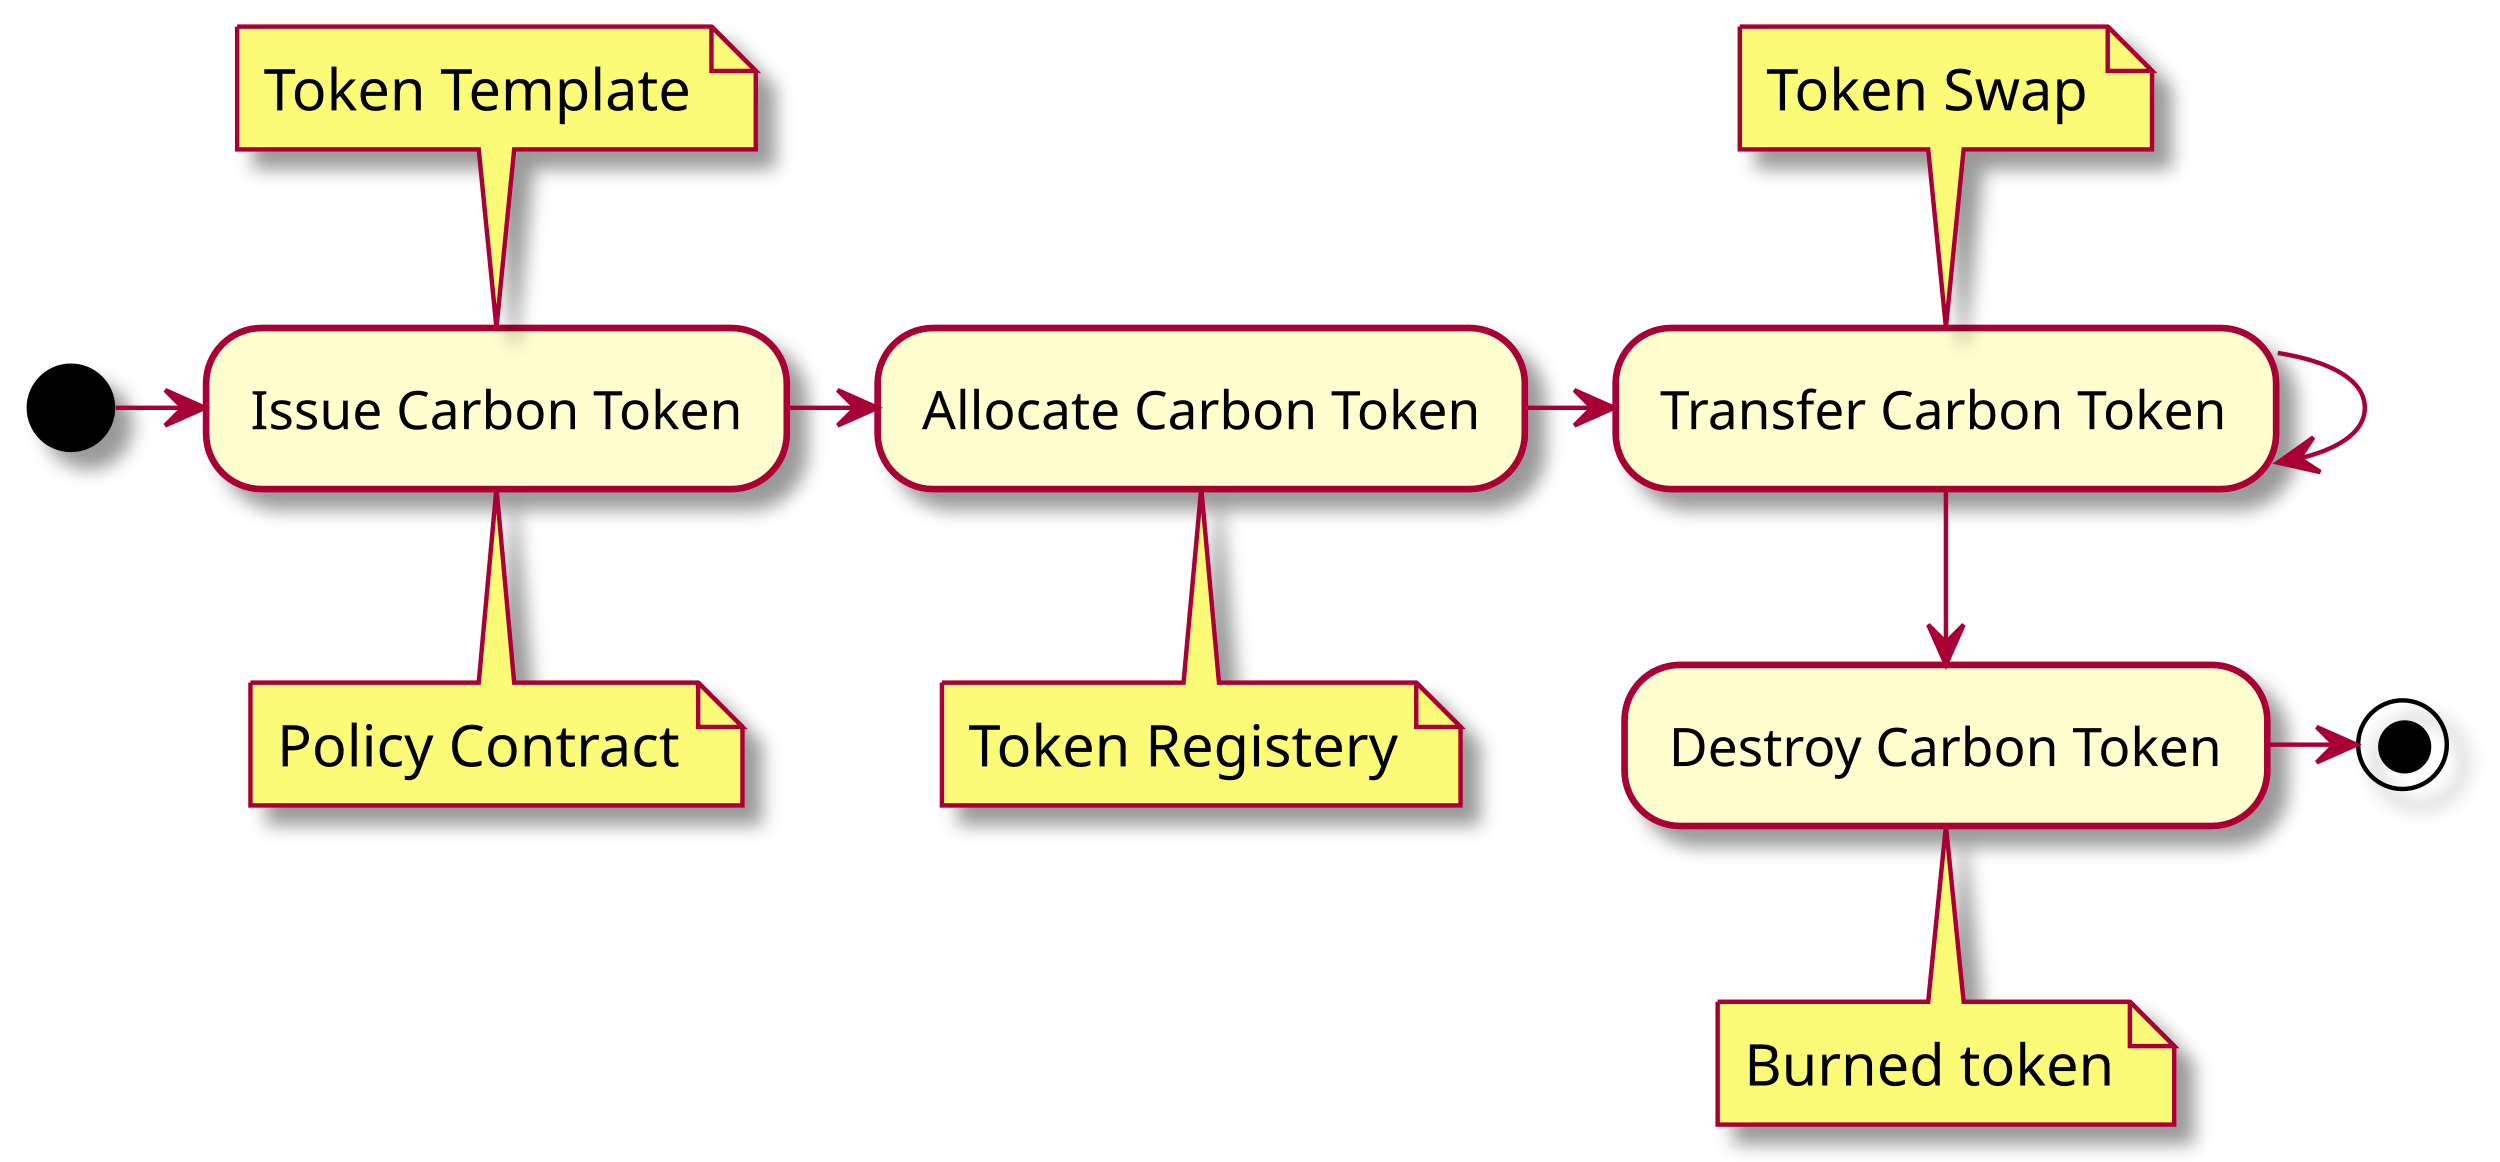
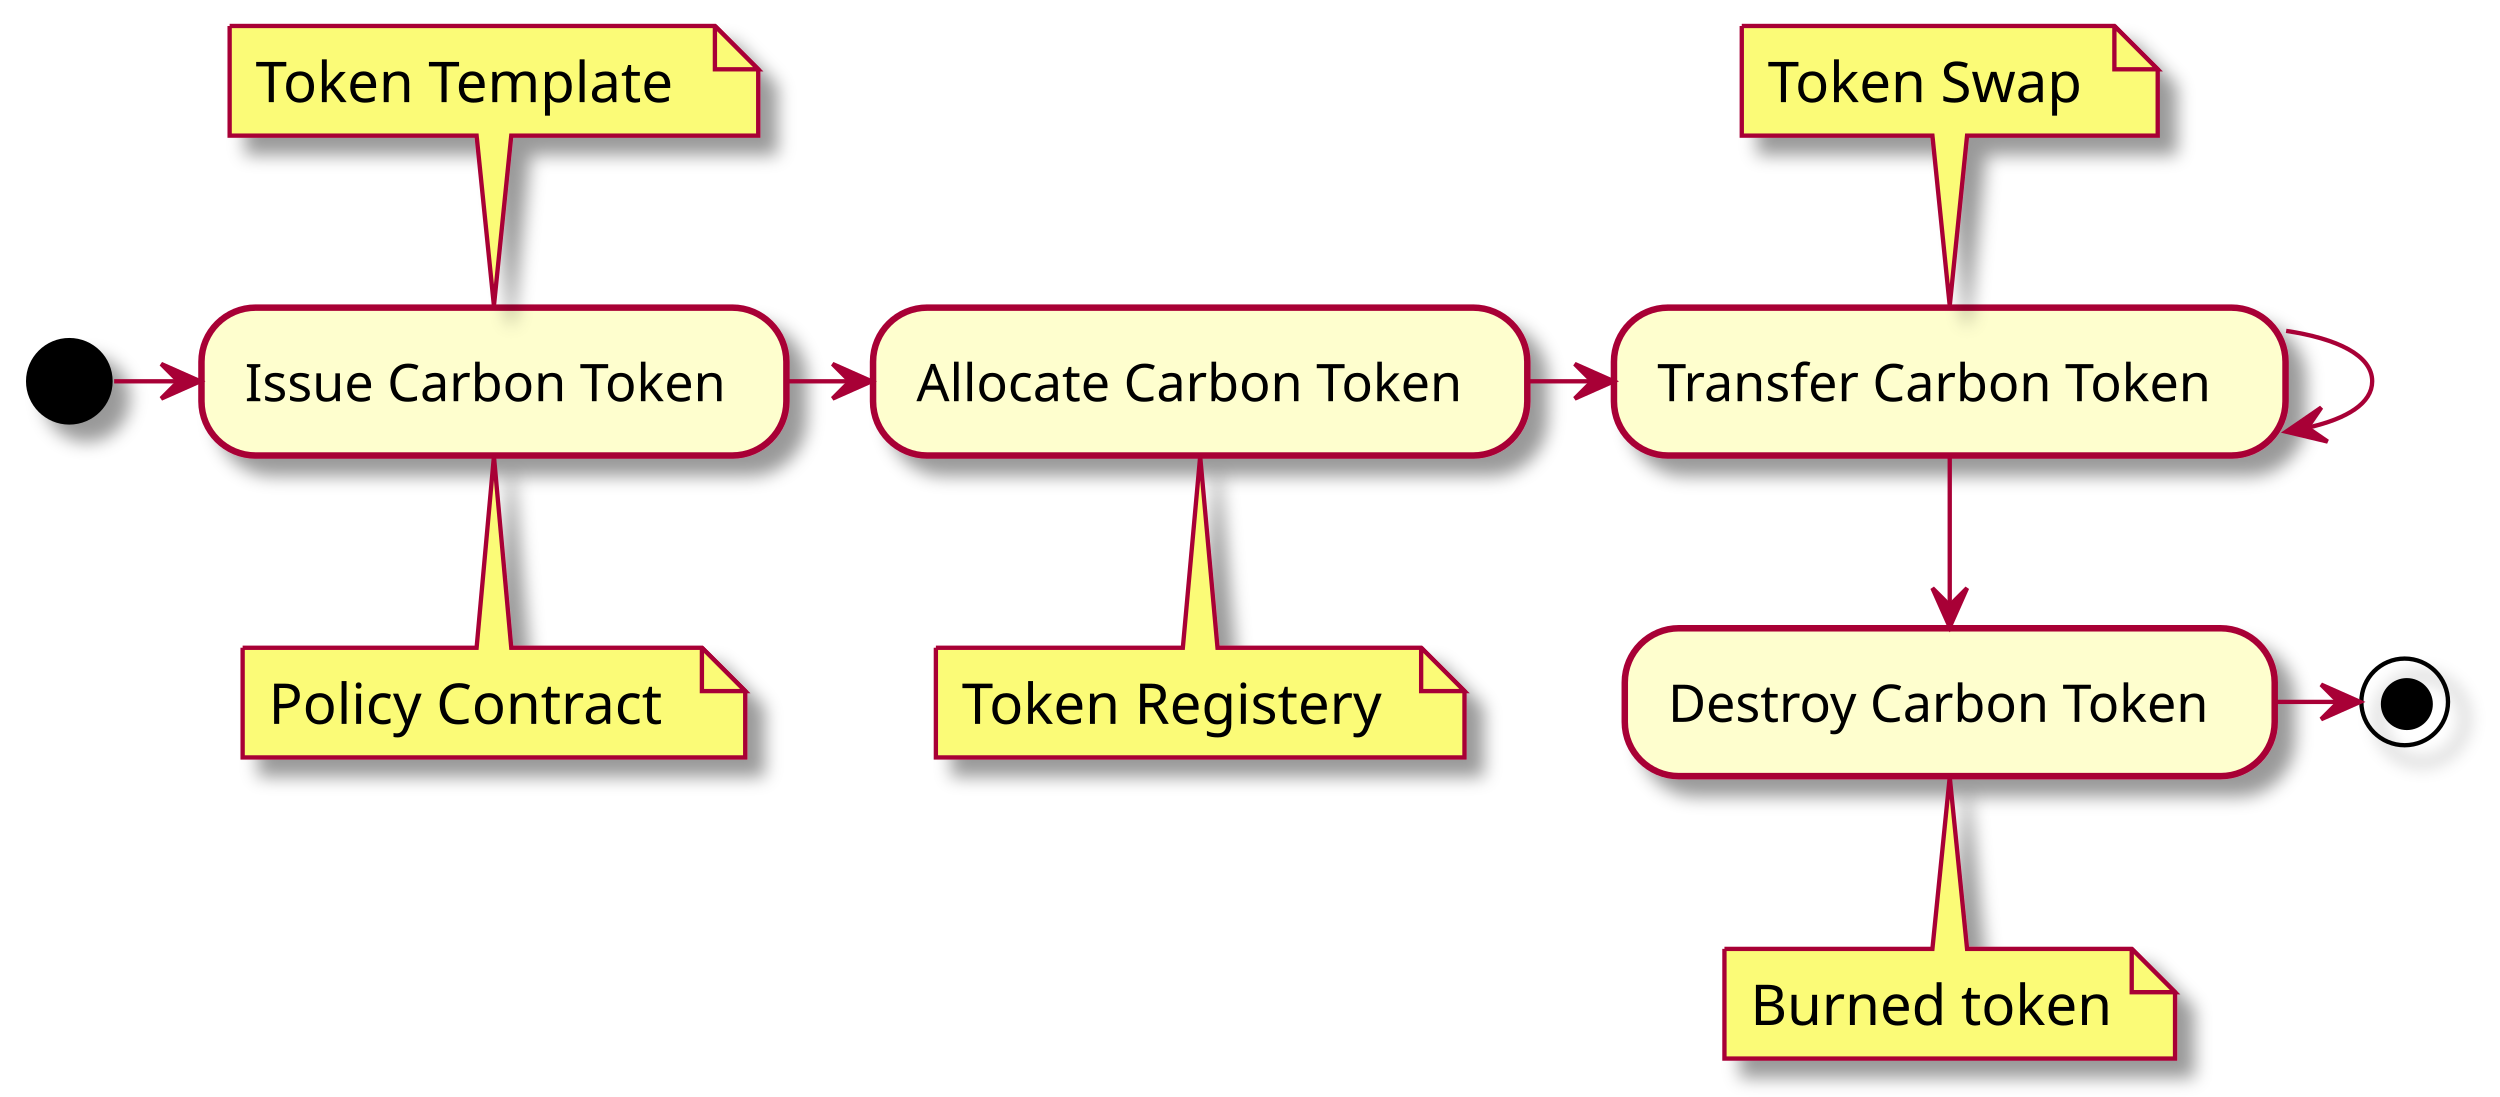
- <svg xmlns="http://www.w3.org/2000/svg" contentScriptType="application/ecmascript" contentStyleType="text/css" height="262px" preserveAspectRatio="none" style="width:564px;height:262px;" version="1.1" viewBox="0 0 564 262" width="564px" zoomAndPan="magnify">
+ <svg xmlns="http://www.w3.org/2000/svg" contentScriptType="application/ecmascript" contentStyleType="text/css" height="253px" preserveAspectRatio="none" style="width:577px;height:253px;" version="1.1" viewBox="0 0 577 253" width="577px" zoomAndPan="magnify">
  <defs>
    <filter height="300%" id="fwubtfdzfw23s" width="300%" x="-1" y="-1">
      <feGaussianBlur result="blurOut" stdDeviation="2.0" />
      <feColorMatrix in="blurOut" result="blurOut2" type="matrix" values="0 0 0 0 0 0 0 0 0 0 0 0 0 0 0 0 0 0 .4 0" />
      <feOffset dx="4.0" dy="4.0" in="blurOut2" result="blurOut3" />
      <feBlend in="SourceGraphic" in2="blurOut3" mode="normal" />
    </filter>
  </defs>
  <g>
-     <ellipse cx="16" cy="92" fill="#000000" filter="url(#fwubtfdzfw23s)" rx="10" ry="10" style="stroke:none;stroke-width:1.0;" />
-     <rect fill="#FEFECE" filter="url(#fwubtfdzfw23s)" height="36.344" rx="12.5" ry="12.5" style="stroke:#A80036;stroke-width:1.5;" width="131" x="46.5" y="74" />
-     <text fill="#000000" font-family="sans-serif" font-size="12" lengthAdjust="spacing" textLength="111" x="56.5" y="96.828">Issue Carbon Token</text>
-     <path d="M53.5,6 L53.5,33.706 A0,0 0 0 0 53.5,33.706 L108,33.706 L112,73.92 L116,33.706 L170.5,33.706 A0,0 0 0 0 170.5,33.706 L170.5,16 L160.5,6 L53.5,6 A0,0 0 0 0 53.5,6 " fill="#FBFB77" filter="url(#fwubtfdzfw23s)" style="stroke:#A80036;stroke-width:1.0;" />
-     <path d="M160.5,6 L160.5,16 L170.5,16 L160.5,6 " fill="#FBFB77" style="stroke:#A80036;stroke-width:1.0;" />
-     <text fill="#000000" font-family="sans-serif" font-size="13" lengthAdjust="spacing" textLength="96" x="59.5" y="24.897">Token Template</text>
-     <path d="M56.5,154 L56.5,181.706 A0,0 0 0 0 56.5,181.706 L167.5,181.706 A0,0 0 0 0 167.5,181.706 L167.5,164 L157.5,154 L116,154 L112,110.16 L108,154 L56.5,154 A0,0 0 0 0 56.5,154 " fill="#FBFB77" filter="url(#fwubtfdzfw23s)" style="stroke:#A80036;stroke-width:1.0;" />
-     <path d="M157.5,154 L157.5,164 L167.5,164 L157.5,154 " fill="#FBFB77" style="stroke:#A80036;stroke-width:1.0;" />
-     <text fill="#000000" font-family="sans-serif" font-size="13" lengthAdjust="spacing" textLength="90" x="62.5" y="172.897">Policy Contract</text>
-     <rect fill="#FEFECE" filter="url(#fwubtfdzfw23s)" height="36.344" rx="12.5" ry="12.5" style="stroke:#A80036;stroke-width:1.5;" width="146" x="198" y="74" />
-     <text fill="#000000" font-family="sans-serif" font-size="12" lengthAdjust="spacing" textLength="126" x="208" y="96.828">Allocate Carbon Token</text>
-     <path d="M212.5,154 L212.5,181.706 A0,0 0 0 0 212.5,181.706 L329.5,181.706 A0,0 0 0 0 329.5,181.706 L329.5,164 L319.5,154 L275,154 L271,110.16 L267,154 L212.5,154 A0,0 0 0 0 212.5,154 " fill="#FBFB77" filter="url(#fwubtfdzfw23s)" style="stroke:#A80036;stroke-width:1.0;" />
-     <path d="M319.5,154 L319.5,164 L329.5,164 L319.5,154 " fill="#FBFB77" style="stroke:#A80036;stroke-width:1.0;" />
-     <text fill="#000000" font-family="sans-serif" font-size="13" lengthAdjust="spacing" textLength="96" x="218.5" y="172.897">Token Registery</text>
-     <rect fill="#FEFECE" filter="url(#fwubtfdzfw23s)" height="36.344" rx="12.5" ry="12.5" style="stroke:#A80036;stroke-width:1.5;" width="149" x="364.5" y="74" />
-     <text fill="#000000" font-family="sans-serif" font-size="12" lengthAdjust="spacing" textLength="129" x="374.5" y="96.828">Transfer Carbon Token</text>
-     <path d="M392.5,6 L392.5,33.706 A0,0 0 0 0 392.5,33.706 L435,33.706 L439,73.92 L443,33.706 L485.5,33.706 A0,0 0 0 0 485.5,33.706 L485.5,16 L475.5,6 L392.5,6 A0,0 0 0 0 392.5,6 " fill="#FBFB77" filter="url(#fwubtfdzfw23s)" style="stroke:#A80036;stroke-width:1.0;" />
-     <path d="M475.5,6 L475.5,16 L485.5,16 L475.5,6 " fill="#FBFB77" style="stroke:#A80036;stroke-width:1.0;" />
-     <text fill="#000000" font-family="sans-serif" font-size="13" lengthAdjust="spacing" textLength="72" x="398.5" y="24.897">Token Swap</text>
-     <rect fill="#FEFECE" filter="url(#fwubtfdzfw23s)" height="36.344" rx="12.5" ry="12.5" style="stroke:#A80036;stroke-width:1.5;" width="145" x="366.5" y="150" />
-     <text fill="#000000" font-family="sans-serif" font-size="12" lengthAdjust="spacing" textLength="125" x="376.5" y="172.828">Destroy Carbon Token</text>
-     <path d="M387.5,226 L387.5,253.706 A0,0 0 0 0 387.5,253.706 L490.5,253.706 A0,0 0 0 0 490.5,253.706 L490.5,236 L480.5,226 L443,226 L439,186.3 L435,226 L387.5,226 A0,0 0 0 0 387.5,226 " fill="#FBFB77" filter="url(#fwubtfdzfw23s)" style="stroke:#A80036;stroke-width:1.0;" />
-     <path d="M480.5,226 L480.5,236 L490.5,236 L480.5,226 " fill="#FBFB77" style="stroke:#A80036;stroke-width:1.0;" />
-     <text fill="#000000" font-family="sans-serif" font-size="13" lengthAdjust="spacing" textLength="82" x="393.5" y="244.897">Burned token</text>
-     <ellipse cx="542" cy="168" fill="none" filter="url(#fwubtfdzfw23s)" rx="10" ry="10" style="stroke:#000000;stroke-width:1.0;" />
-     <ellipse cx="542.5" cy="168.5" fill="#000000" rx="6" ry="6" style="stroke:none;stroke-width:1.0;" />
-     <path d="M26.12,92 C31.16,92 36.19,92 41.22,92 " fill="none" id="start-to-Issue Carbon Token" style="stroke:#A80036;stroke-width:1.0;" />
-     <polygon fill="#A80036" points="46.25,92,37.25,88,41.25,92,37.25,96,46.25,92" style="stroke:#A80036;stroke-width:1.0;" />
-     <path d="M177.53,92 C182.64,92 187.75,92 192.86,92 " fill="none" id="Issue Carbon Token-to-Allocate Carbon Token" style="stroke:#A80036;stroke-width:1.0;" />
-     <polygon fill="#A80036" points="197.97,92,188.97,88,192.97,92,188.97,96,197.97,92" style="stroke:#A80036;stroke-width:1.0;" />
-     <path d="M344.17,92 C349.17,92 354.17,92 359.17,92 " fill="none" id="Allocate Carbon Token-to-T" style="stroke:#A80036;stroke-width:1.0;" />
-     <polygon fill="#A80036" points="364.17,92,355.17,88,359.17,92,355.17,96,364.17,92" style="stroke:#A80036;stroke-width:1.0;" />
-     <path d="M513.86,79.63 C525.54,81.48 533.5,85.6 533.5,92 C533.5,97.4 527.83,101.18 519.05,103.34 " fill="none" id="T-to-T" style="stroke:#A80036;stroke-width:1.0;" />
-     <polygon fill="#A80036" points="513.86,104.37,523.472,106.516,518.762,103.384,521.894,98.674,513.86,104.37" style="stroke:#A80036;stroke-width:1.0;" />
-     <path d="M439,110.16 C439,120.44 439,133.61 439,144.68 " fill="none" id="T-to-Destroy Carbon Token" style="stroke:#A80036;stroke-width:1.0;" />
-     <polygon fill="#A80036" points="439,149.93,443,140.93,439,144.93,435,140.93,439,149.93" style="stroke:#A80036;stroke-width:1.0;" />
-     <path d="M511.82,168 C516.67,168 521.52,168 526.37,168 " fill="none" id="Destroy Carbon Token-to-end" style="stroke:#A80036;stroke-width:1.0;" />
-     <polygon fill="#A80036" points="531.63,168,522.63,164,526.63,168,522.63,172,531.63,168" style="stroke:#A80036;stroke-width:1.0;" />
+     <ellipse cx="16" cy="88" fill="#000000" filter="url(#fwubtfdzfw23s)" rx="10" ry="10" style="stroke:none;stroke-width:1.0;" />
+     <rect fill="#FEFECE" filter="url(#fwubtfdzfw23s)" height="34.133" rx="12.5" ry="12.5" style="stroke:#A80036;stroke-width:1.5;" width="135" x="46.5" y="71" />
+     <text fill="#000000" font-family="sans-serif" font-size="12" lengthAdjust="spacing" textLength="115" x="56.5" y="92.602">Issue Carbon Token</text>
+     <path d="M53,6 L53,31.311 A0,0 0 0 0 53,31.311 L110,31.311 L114,70.57 L118,31.311 L175,31.311 A0,0 0 0 0 175,31.311 L175,16 L165,6 L53,6 A0,0 0 0 0 53,6 " fill="#FBFB77" filter="url(#fwubtfdzfw23s)" style="stroke:#A80036;stroke-width:1.0;" />
+     <path d="M165,6 L165,16 L175,16 L165,6 " fill="#FBFB77" style="stroke:#A80036;stroke-width:1.0;" />
+     <text fill="#000000" font-family="sans-serif" font-size="13" lengthAdjust="spacing" textLength="101" x="59" y="23.568">Token Template</text>
+     <path d="M56,149.5 L56,174.81 A0,0 0 0 0 56,174.81 L172,174.81 A0,0 0 0 0 172,174.81 L172,159.5 L162,149.5 L118,149.5 L114,105.34 L110,149.5 L56,149.5 A0,0 0 0 0 56,149.5 " fill="#FBFB77" filter="url(#fwubtfdzfw23s)" style="stroke:#A80036;stroke-width:1.0;" />
+     <path d="M162,149.5 L162,159.5 L172,159.5 L162,149.5 " fill="#FBFB77" style="stroke:#A80036;stroke-width:1.0;" />
+     <text fill="#000000" font-family="sans-serif" font-size="13" lengthAdjust="spacing" textLength="95" x="62" y="167.068">Policy Contract</text>
+     <rect fill="#FEFECE" filter="url(#fwubtfdzfw23s)" height="34.133" rx="12.5" ry="12.5" style="stroke:#A80036;stroke-width:1.5;" width="151" x="201.5" y="71" />
+     <text fill="#000000" font-family="sans-serif" font-size="12" lengthAdjust="spacing" textLength="131" x="211.5" y="92.602">Allocate Carbon Token</text>
+     <path d="M216,149.5 L216,174.81 A0,0 0 0 0 216,174.81 L338,174.81 A0,0 0 0 0 338,174.81 L338,159.5 L328,149.5 L281,149.5 L277,105.34 L273,149.5 L216,149.5 A0,0 0 0 0 216,149.5 " fill="#FBFB77" filter="url(#fwubtfdzfw23s)" style="stroke:#A80036;stroke-width:1.0;" />
+     <path d="M328,149.5 L328,159.5 L338,159.5 L328,149.5 " fill="#FBFB77" style="stroke:#A80036;stroke-width:1.0;" />
+     <text fill="#000000" font-family="sans-serif" font-size="13" lengthAdjust="spacing" textLength="101" x="222" y="167.068">Token Registery</text>
+     <rect fill="#FEFECE" filter="url(#fwubtfdzfw23s)" height="34.133" rx="12.5" ry="12.5" style="stroke:#A80036;stroke-width:1.5;" width="155" x="372.5" y="71" />
+     <text fill="#000000" font-family="sans-serif" font-size="12" lengthAdjust="spacing" textLength="135" x="382.5" y="92.602">Transfer Carbon Token</text>
+     <path d="M402,6 L402,31.311 A0,0 0 0 0 402,31.311 L446,31.311 L450,70.57 L454,31.311 L498,31.311 A0,0 0 0 0 498,31.311 L498,16 L488,6 L402,6 A0,0 0 0 0 402,6 " fill="#FBFB77" filter="url(#fwubtfdzfw23s)" style="stroke:#A80036;stroke-width:1.0;" />
+     <path d="M488,6 L488,16 L498,16 L488,6 " fill="#FBFB77" style="stroke:#A80036;stroke-width:1.0;" />
+     <text fill="#000000" font-family="sans-serif" font-size="13" lengthAdjust="spacing" textLength="75" x="408" y="23.568">Token Swap</text>
+     <rect fill="#FEFECE" filter="url(#fwubtfdzfw23s)" height="34.133" rx="12.5" ry="12.5" style="stroke:#A80036;stroke-width:1.5;" width="150" x="375" y="145" />
+     <text fill="#000000" font-family="sans-serif" font-size="12" lengthAdjust="spacing" textLength="130" x="385" y="166.602">Destroy Carbon Token</text>
+     <path d="M398,219 L398,244.31 A0,0 0 0 0 398,244.31 L502,244.31 A0,0 0 0 0 502,244.31 L502,229 L492,219 L454,219 L450,179.34 L446,219 L398,219 A0,0 0 0 0 398,219 " fill="#FBFB77" filter="url(#fwubtfdzfw23s)" style="stroke:#A80036;stroke-width:1.0;" />
+     <path d="M492,219 L492,229 L502,229 L492,219 " fill="#FBFB77" style="stroke:#A80036;stroke-width:1.0;" />
+     <text fill="#000000" font-family="sans-serif" font-size="13" lengthAdjust="spacing" textLength="83" x="404" y="236.568">Burned token</text>
+     <ellipse cx="555" cy="162" fill="none" filter="url(#fwubtfdzfw23s)" rx="10" ry="10" style="stroke:#000000;stroke-width:1.0;" />
+     <ellipse cx="555.5" cy="162.5" fill="#000000" rx="6" ry="6" style="stroke:none;stroke-width:1.0;" />
+     <path d="M26.34,88 C31.2,88 36.06,88 40.92,88 " fill="none" id="start-to-Issue Carbon Token" style="stroke:#A80036;stroke-width:1.0;" />
+     <polygon fill="#A80036" points="46.2,88,37.2,84,41.2,88,37.2,92,46.2,88" style="stroke:#A80036;stroke-width:1.0;" />
+     <path d="M181.81,88 C186.54,88 191.28,88 196.01,88 " fill="none" id="Issue Carbon Token-to-Allocate Carbon Token" style="stroke:#A80036;stroke-width:1.0;" />
+     <polygon fill="#A80036" points="201.15,88,192.15,84,196.15,88,192.15,92,201.15,88" style="stroke:#A80036;stroke-width:1.0;" />
+     <path d="M352.69,88 C357.53,88 362.36,88 367.2,88 " fill="none" id="Allocate Carbon Token-to-T" style="stroke:#A80036;stroke-width:1.0;" />
+     <polygon fill="#A80036" points="372.45,88,363.45,84,367.45,88,363.45,92,372.45,88" style="stroke:#A80036;stroke-width:1.0;" />
+     <path d="M527.64,76.37 C539.47,78.15 547.5,82.02 547.5,88 C547.5,93.04 541.78,96.59 532.89,98.64 " fill="none" id="T-to-T" style="stroke:#A80036;stroke-width:1.0;" />
+     <polygon fill="#A80036" points="527.64,99.63,537.22,101.916,532.556,98.716,535.756,94.051,527.64,99.63" style="stroke:#A80036;stroke-width:1.0;" />
+     <path d="M450,105.34 C450,115.46 450,128.58 450,139.54 " fill="none" id="T-to-Destroy Carbon Token" style="stroke:#A80036;stroke-width:1.0;" />
+     <polygon fill="#A80036" points="450,144.73,454,135.73,450,139.73,446,135.73,450,144.73" style="stroke:#A80036;stroke-width:1.0;" />
+     <path d="M525.06,162 C529.87,162 534.68,162 539.49,162 " fill="none" id="Destroy Carbon Token-to-end" style="stroke:#A80036;stroke-width:1.0;" />
+     <polygon fill="#A80036" points="544.71,162,535.71,158,539.71,162,535.71,166,544.71,162" style="stroke:#A80036;stroke-width:1.0;" />
  </g>
</svg>
